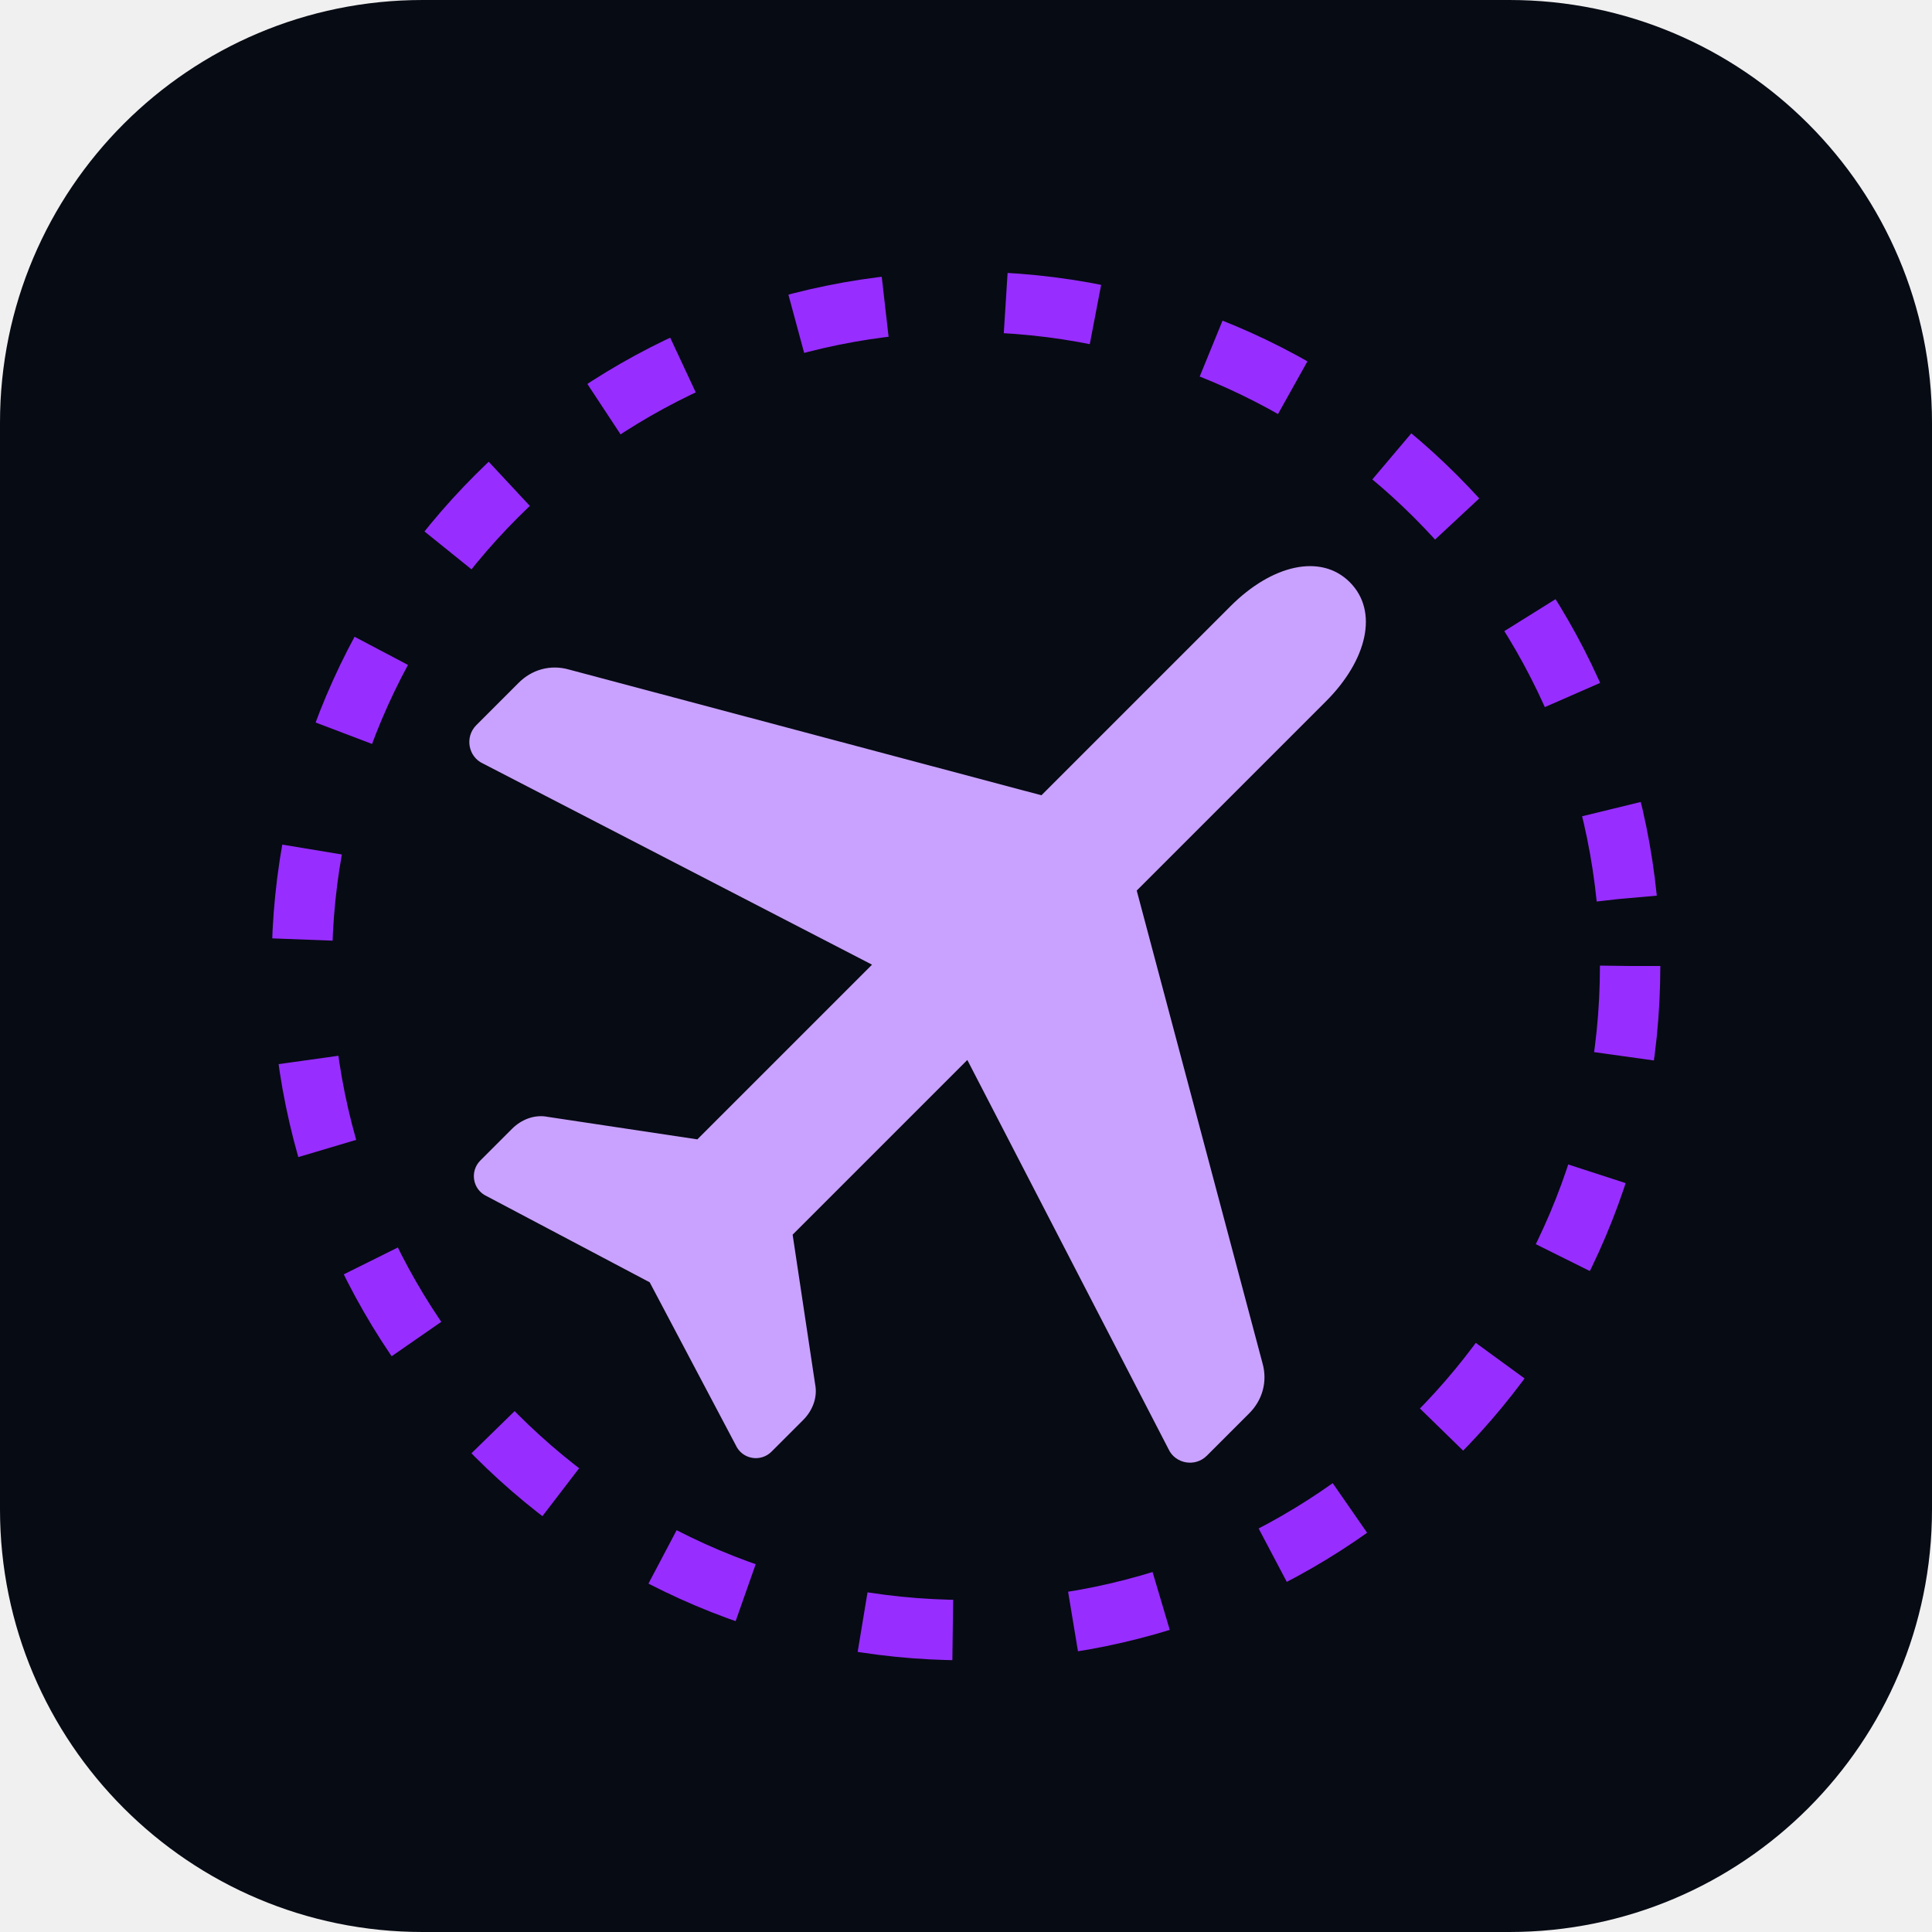
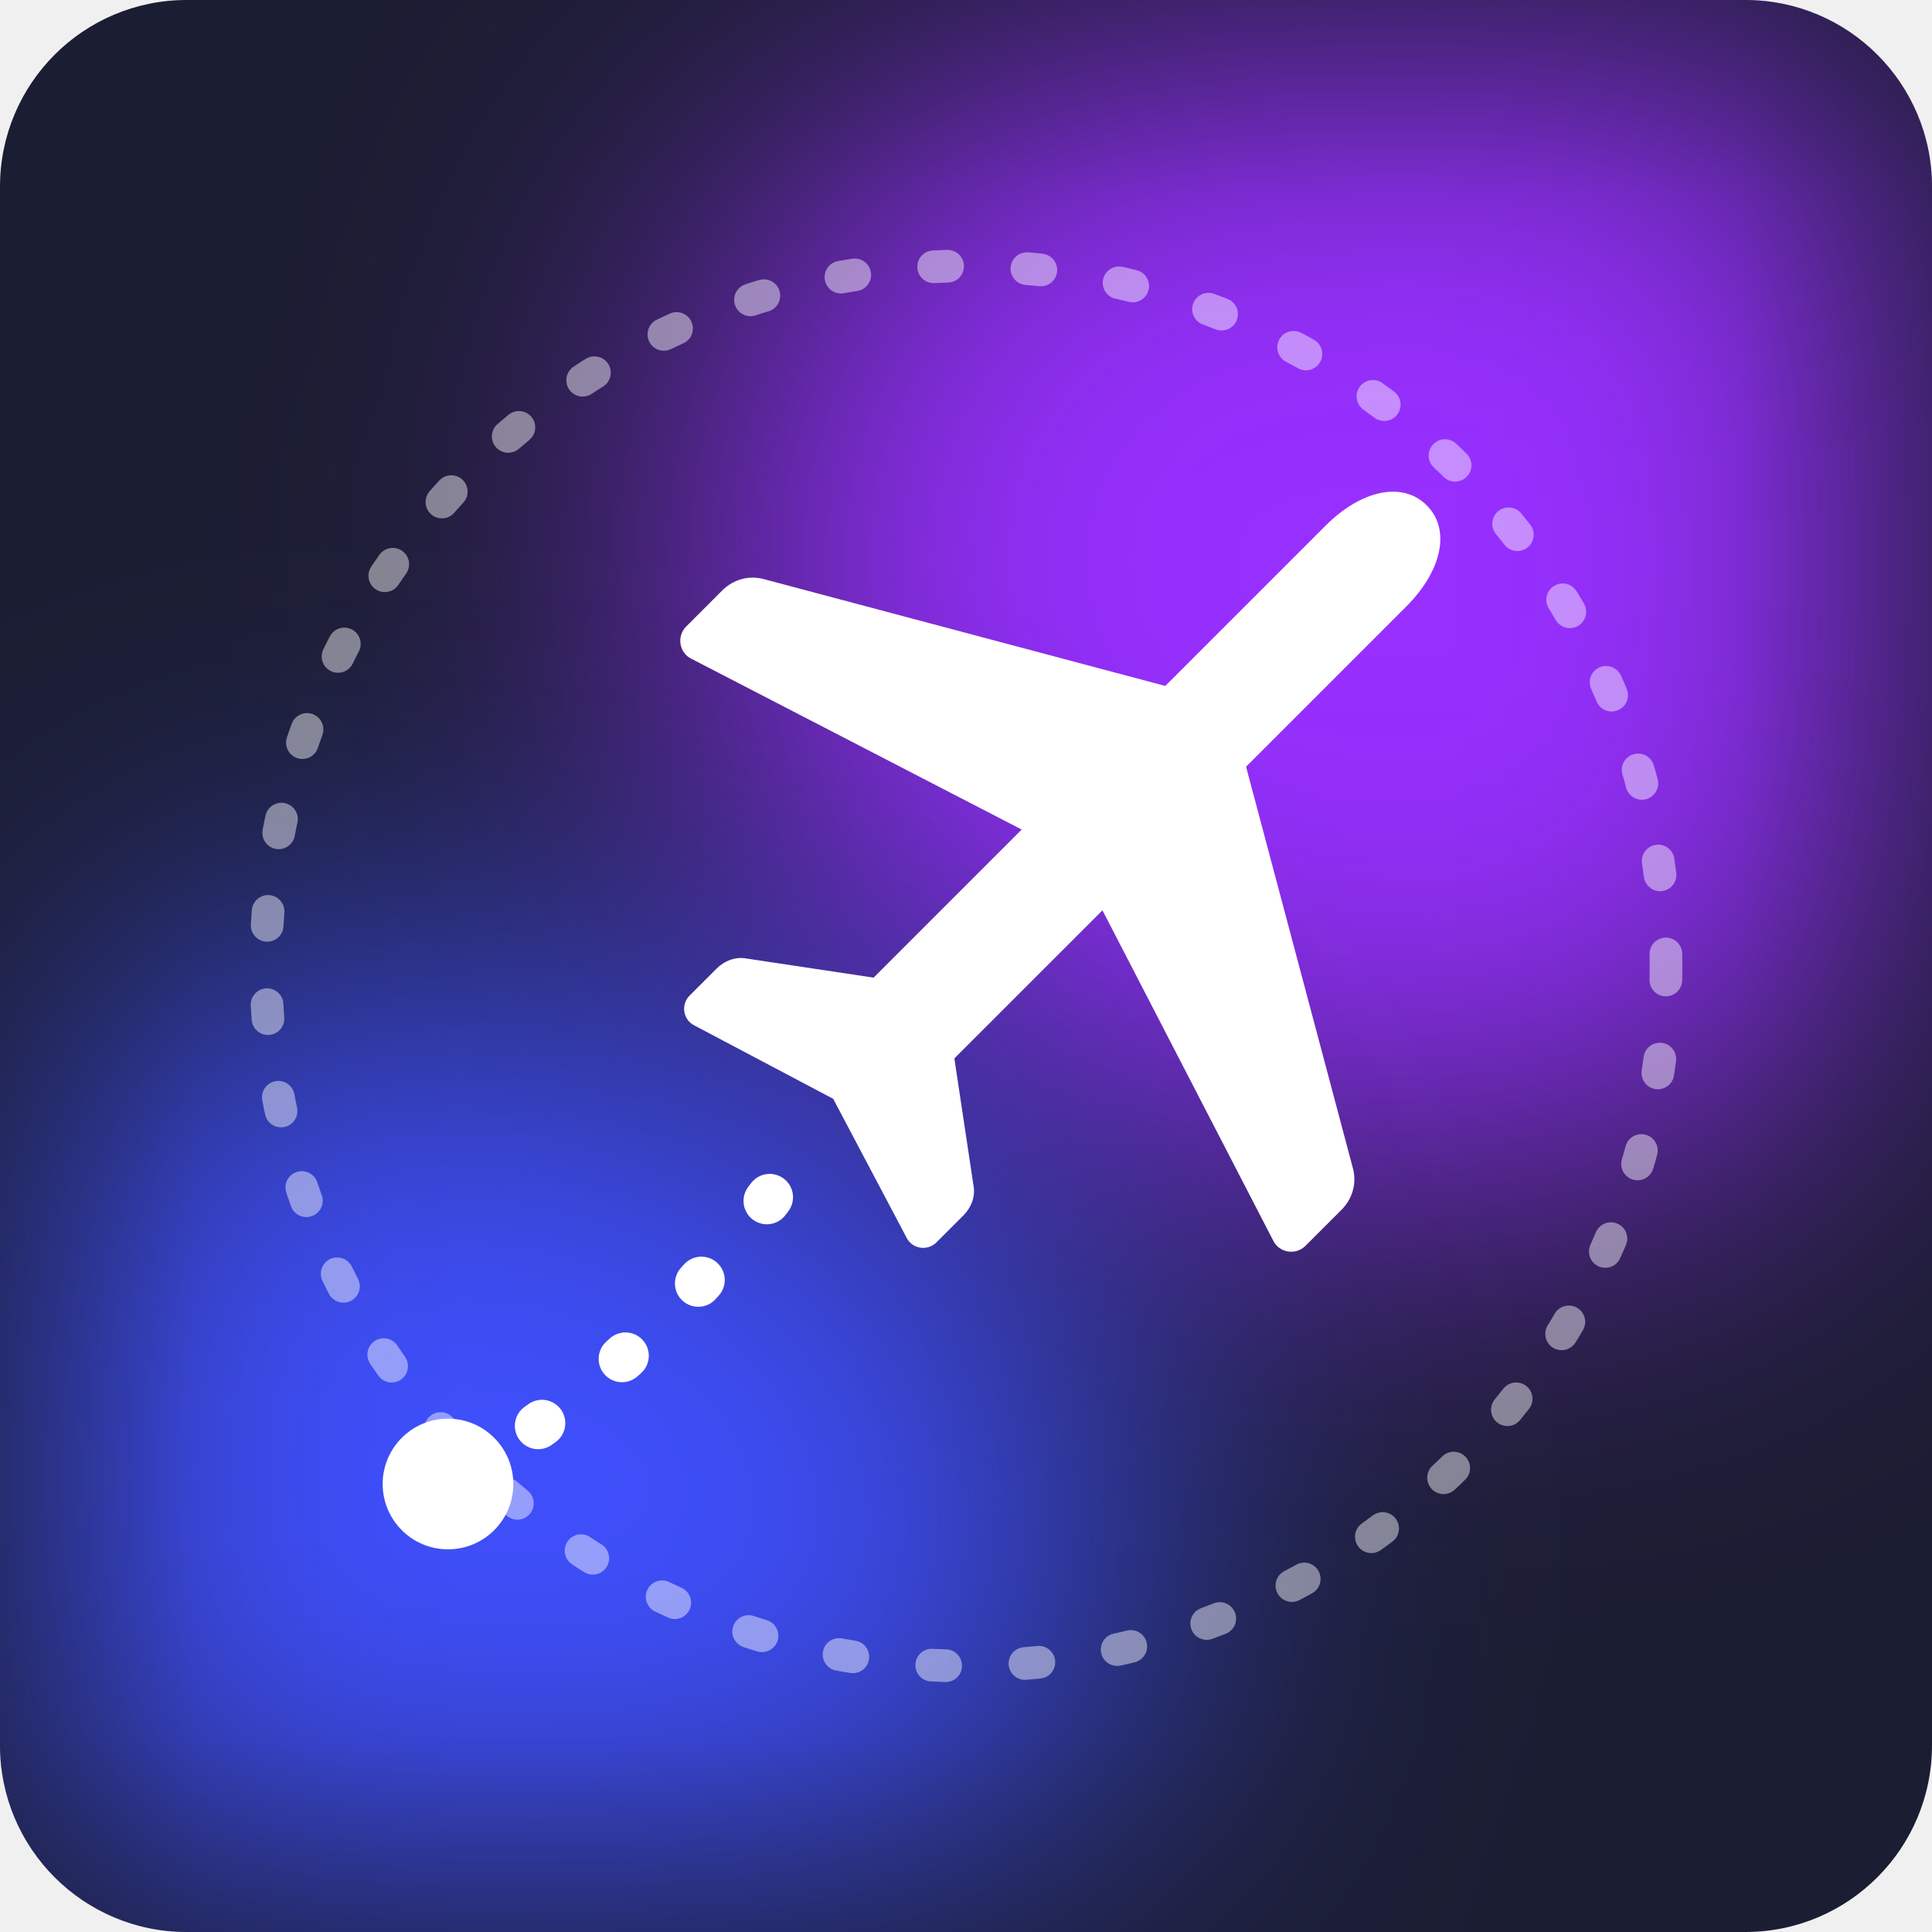
- <svg xmlns="http://www.w3.org/2000/svg" viewBox="0 0 64 64">
-   <rect width="64" height="64" rx="14" fill="#070b14" />
-   <circle cx="32" cy="32" r="22" fill="none" stroke="#972eff" stroke-width="2" stroke-dasharray="3 4" />
-   <g transform="translate(32 32) rotate(45) scale(0.62) translate(-32 -32)">
-     <path fill="#c9a2ff" d="M32 3c2.2 0 3.6 2.3 3.6 5.4v14.3l22.6 13.1c.9.5 1.4 1.4 1.4 2.4v3.2c0 .9-.9 1.5-1.7 1.2L35.6 35.5v13.2l6.5 4.8c.6.4.9 1.1.9 1.8v2.4c0 .8-.8 1.4-1.6 1.1L32 55.9l-9.4 2.9c-.8.3-1.6-.3-1.6-1.1v-2.4c0-.7.3-1.4.9-1.8l6.5-4.8V35.5L6.1 42.6c-.8.3-1.7-.3-1.7-1.2v-3.2c0-1 .5-1.9 1.4-2.4l22.6-13.1V8.4C28.4 5.3 29.8 3 32 3z" />
+ <svg xmlns="http://www.w3.org/2000/svg" width="414" height="414" viewBox="0 0 414 414" fill="none" role="img" aria-label="Live Flights">
+   <g clip-path="url(#clip0)">
+     <rect width="414" height="414" rx="40" fill="#1B1D32" />
+     <g filter="url(#filter0)">
+       <ellipse cx="300" cy="120" rx="150" ry="130" fill="#972FFF" />
+     </g>
+     <g filter="url(#filter1)">
+       <ellipse cx="90" cy="330" rx="150" ry="120" fill="#3F4FFD" />
+     </g>
+     <circle cx="207" cy="207" r="150" stroke="white" stroke-opacity="0.45" stroke-width="7" stroke-dasharray="3 17" stroke-linecap="round" />
+     <path d="M96 318C134 296 156 270 174 244" stroke="white" stroke-width="10" stroke-dasharray="1 22" stroke-linecap="round" />
+     <circle cx="96" cy="318" r="14" fill="white" />
+     <g transform="translate(236 178) rotate(45) scale(3.4) translate(-32 -32)">
+       <path fill="white" d="M32 3c2.2 0 3.6 2.3 3.6 5.4v14.3l22.6 13.1c.9.5 1.4 1.4 1.4 2.4v3.2c0 .9-.9 1.5-1.7 1.2L35.6 35.5v13.2l6.5 4.8c.6.4.9 1.1.9 1.8v2.4c0 .8-.8 1.4-1.6 1.1L32 55.9l-9.4 2.9c-.8.3-1.6-.3-1.6-1.1v-2.4c0-.7.3-1.4.9-1.8l6.5-4.8V35.5L6.1 42.6c-.8.3-1.7-.3-1.7-1.2v-3.2c0-1 .5-1.9 1.4-2.4l22.6-13.1V8.4C28.4 5.3 29.8 3 32 3z" />
+     </g>
  </g>
+   <defs>
+     <filter id="filter0" x="-63" y="-223" width="726" height="686" filterUnits="userSpaceOnUse" color-interpolation-filters="sRGB">
+       <feFlood flood-opacity="0" result="BackgroundImageFix" />
+       <feBlend mode="normal" in="SourceGraphic" in2="BackgroundImageFix" result="shape" />
+       <feGaussianBlur stdDeviation="106.3" result="effect1_foregroundBlur" />
+     </filter>
+     <filter id="filter1" x="-273" y="-3" width="726" height="666" filterUnits="userSpaceOnUse" color-interpolation-filters="sRGB">
+       <feFlood flood-opacity="0" result="BackgroundImageFix" />
+       <feBlend mode="normal" in="SourceGraphic" in2="BackgroundImageFix" result="shape" />
+       <feGaussianBlur stdDeviation="106.3" result="effect1_foregroundBlur" />
+     </filter>
+     <clipPath id="clip0">
+       <rect width="414" height="414" rx="40" fill="white" />
+     </clipPath>
+   </defs>
</svg>
